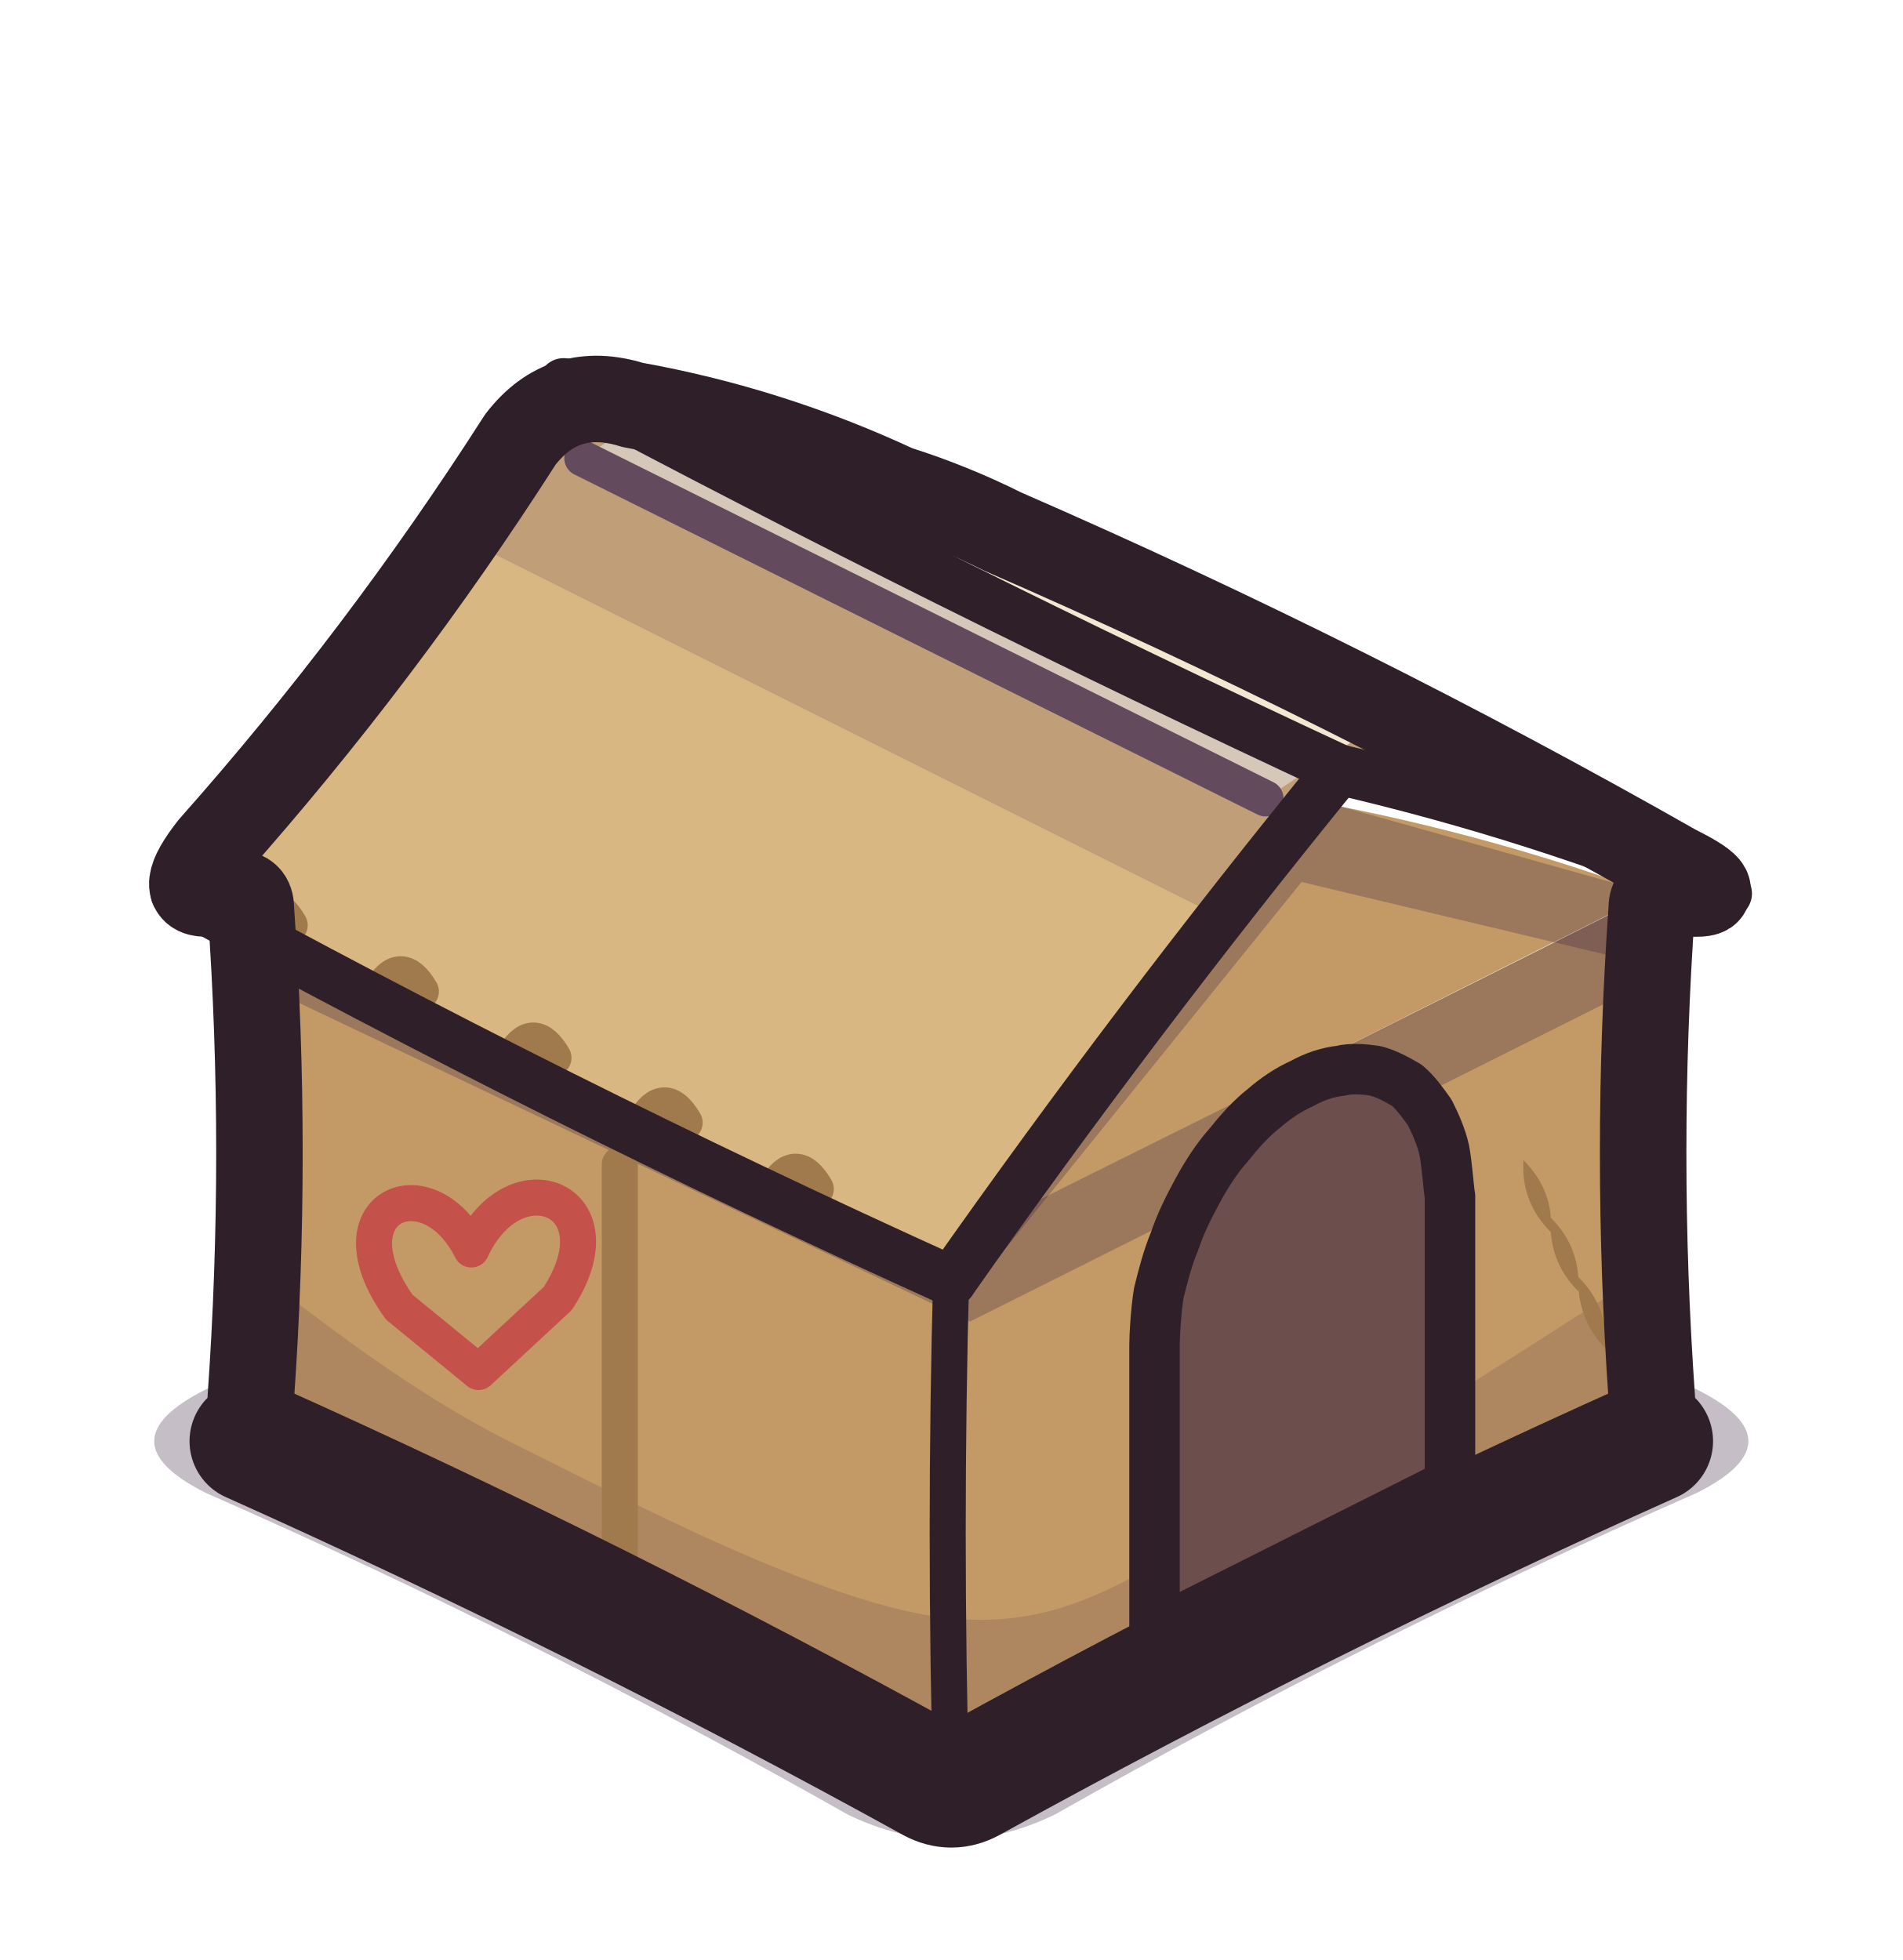
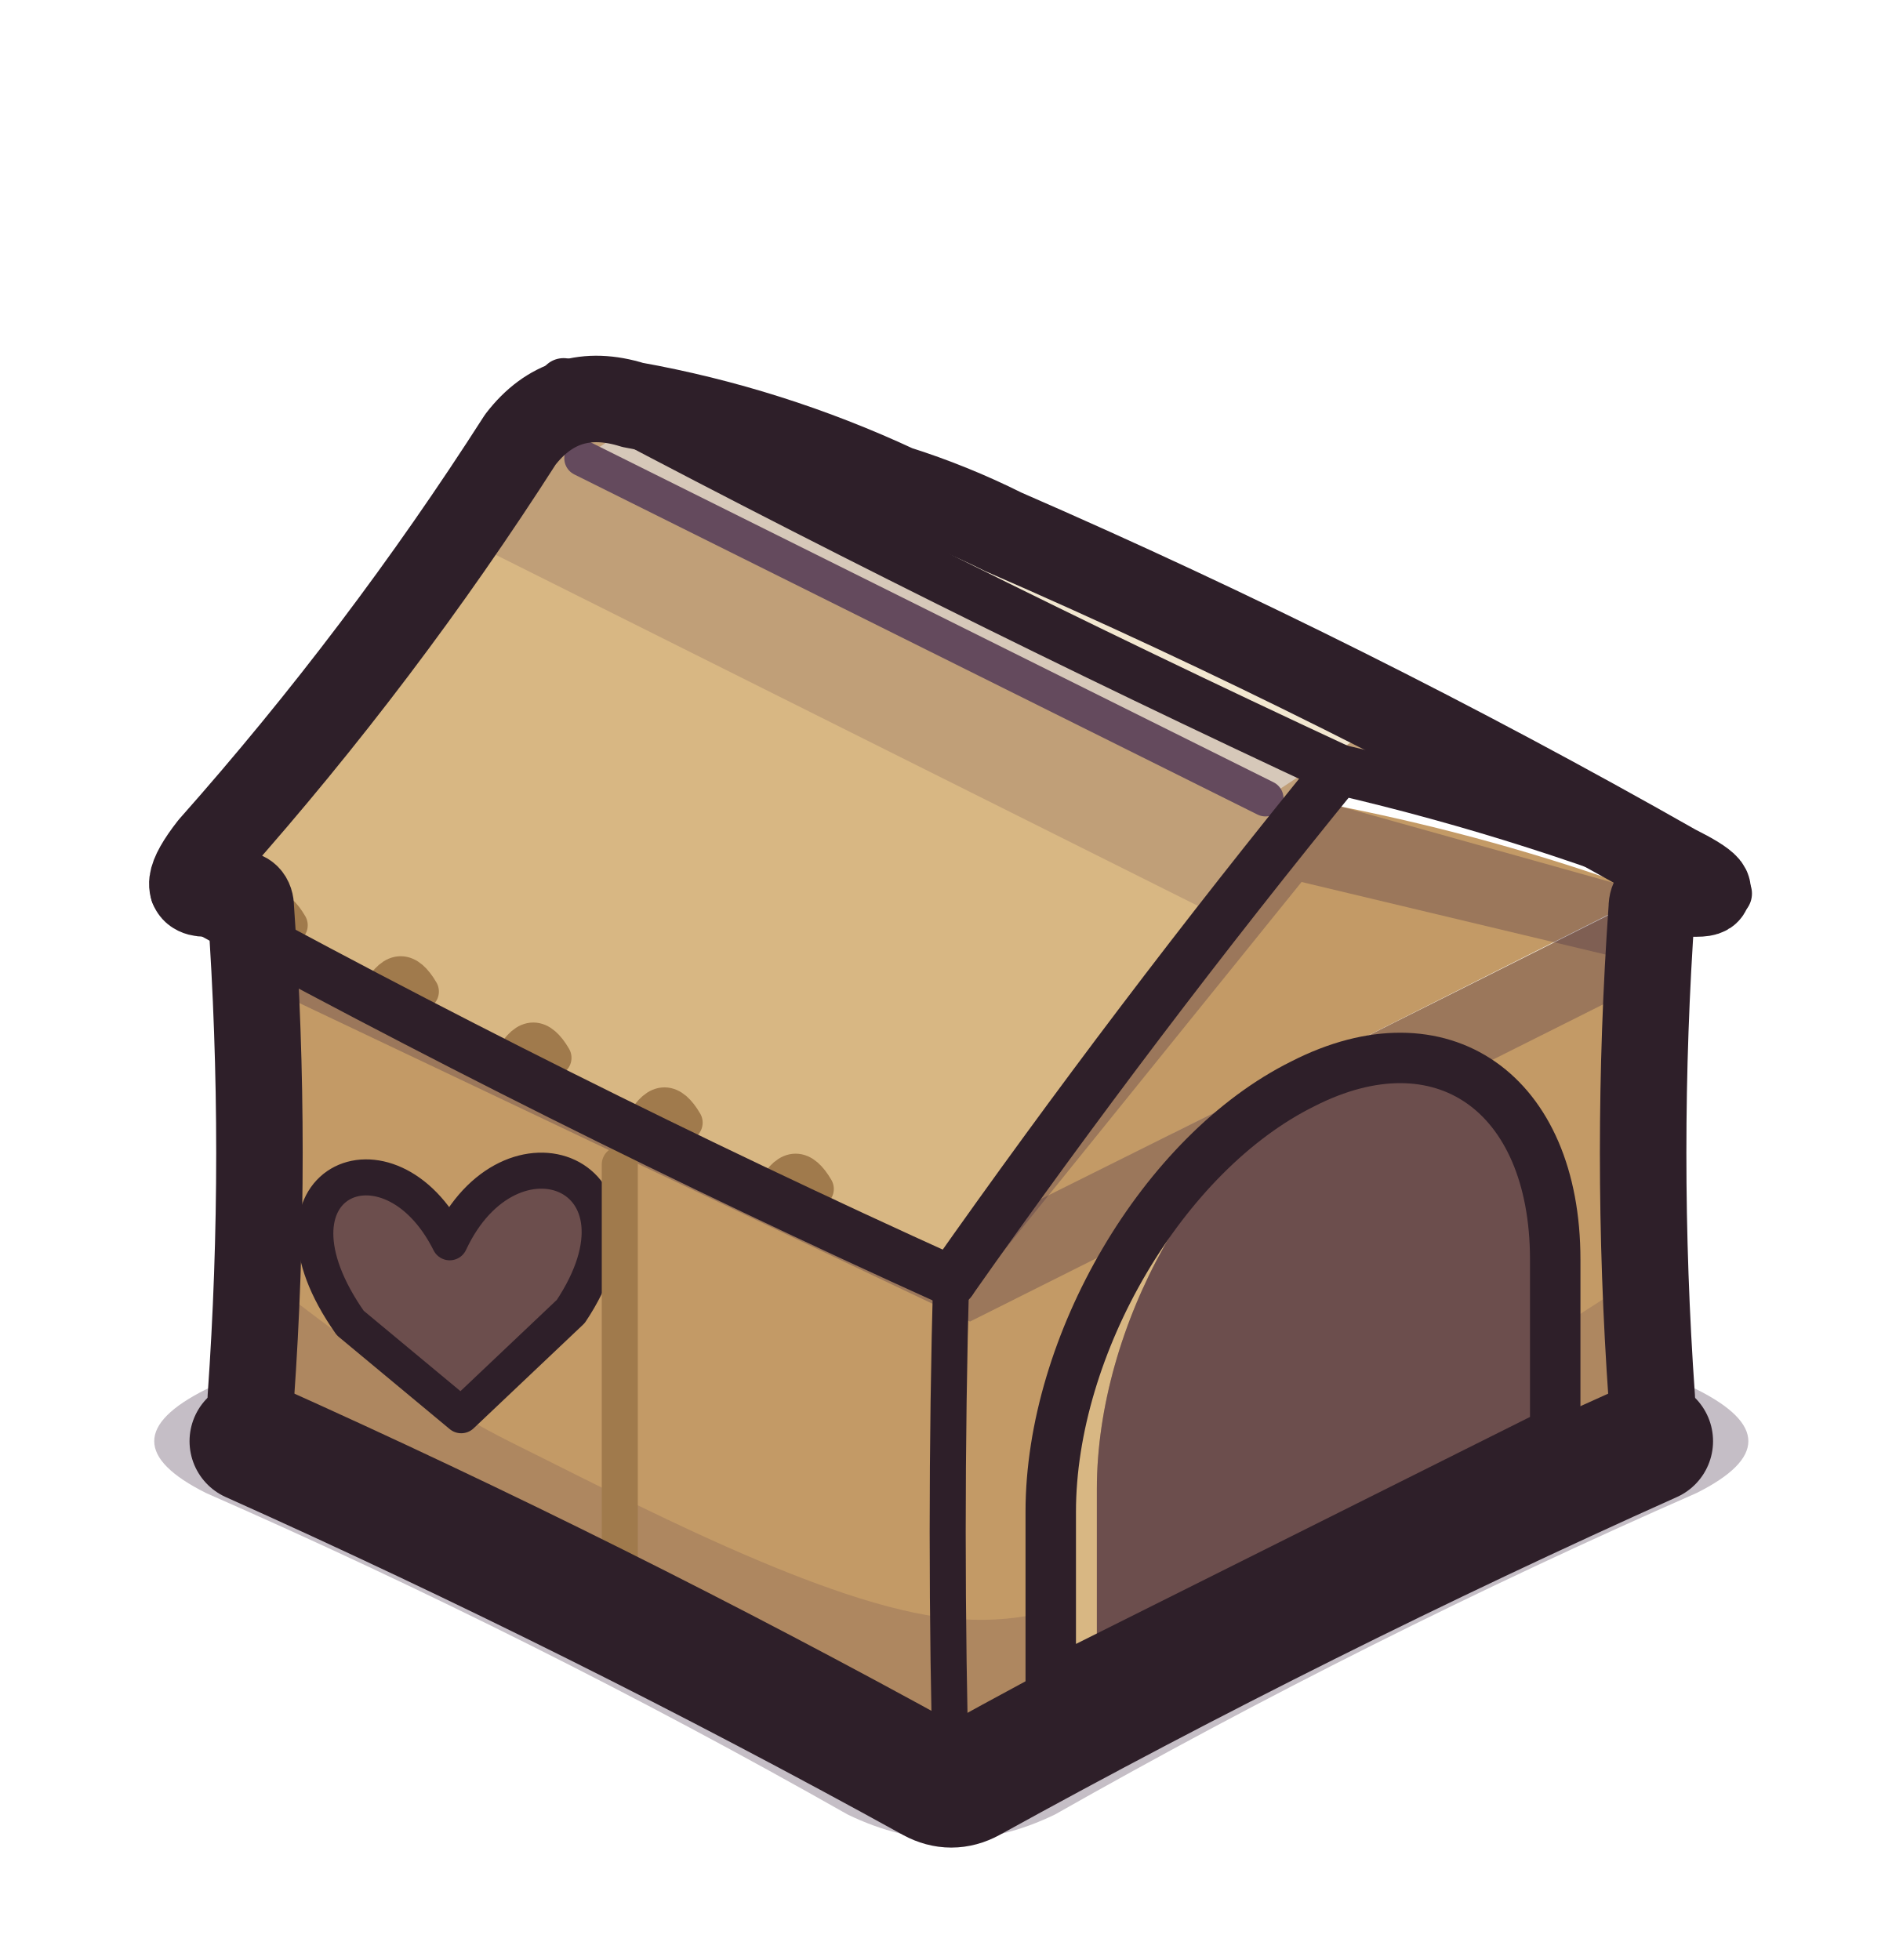
<svg xmlns="http://www.w3.org/2000/svg" viewBox="0 0 132 136" width="132" height="136">
  <defs>
    <clipPath id="house-cheap-walls">
      <path d="M20 63.3Q42.1 74.4 64.2 85.4Q66 86.3 67.8 85.4Q89.9 74.4 112 63.3Q114.6 62 114.6 65Q113.4 81 114.6 97Q114.6 100 112 101.3Q89.1 111.4 67.3 123.6Q66 124.3 64.7 123.6Q42.9 111.4 20 101.3Q17.4 100 17.4 97Q18.6 81 17.4 65Q17.4 62 20 63.3Z" />
    </clipPath>
  </defs>
  <g id="p-shadow">
    <path d="M73.2 74.1Q94.9 86.4 117.7 96.4Q124.9 100 117.7 103.6Q94.9 113.6 73.2 125.9Q66 129.4 58.8 125.9Q37.1 113.6 14.3 103.6Q7.1 100 14.3 96.4Q37.1 86.4 58.8 74.1Q66 70.6 73.2 74.1Z" fill="#3f2541" fill-opacity="0.3" />
  </g>
  <g id="p-walls">
    <path d="M20 63.3Q42.1 74.4 64.2 85.4Q66 86.3 67.8 85.4Q89.9 74.4 112 63.3Q114.6 62 114.6 65Q113.4 81 114.6 97Q114.6 100 112 101.3Q89.1 111.4 67.3 123.6Q66 124.3 64.7 123.6Q42.9 111.4 20 101.3Q17.4 100 17.4 97Q18.6 81 17.4 65Q17.4 62 20 63.3Z" fill="#c39a66" />
    <path d="M66.6 85.5Q76.9 71 88.5 57.5Q90.3 55.2 93.2 56Q103.7 58.1 113.7 61.7Q114.6 62 113.7 62.4Q90.3 74.2 66.9 85.9Q66 86.3 66.6 85.5Z" fill="#c39a66" />
    <path d="M17.4 88C20.3 90 27.2 95.9 35.3 100C43.4 104 57.4 111.5 66 112.3C74.6 113.1 79 108.8 87.1 104.8C95.2 100.7 110.1 90.8 114.6 88L118.6 104L66 129.3L13.4 104Z" fill="#3f2541" fill-opacity="0.16" clip-path="url(#house-cheap-walls)" />
    <path d="M17.4 61L66 85.3L114.6 61L114.6 68L67.3 91.7L17.4 68Z" fill="#3f2541" fill-opacity="0.3" clip-path="url(#house-cheap-walls)" />
    <path d="M114.6 62L90.3 55.2L66 86.3L66 91.3L90.3 61.2L114.6 67Z" fill="#3f2541" fill-opacity="0.3" />
-     <path d="M80.1 113.3L80.1 93.3C80.1 92.7 80.2 90.9 80.4 89.7C80.7 88.5 81 87.3 81.5 86.1C81.9 84.9 82.5 83.7 83.1 82.6C83.7 81.5 84.4 80.4 85.2 79.5C86 78.5 86.8 77.6 87.7 76.9C88.5 76.2 89.4 75.6 90.3 75.2C91.2 74.7 92.1 74.4 93 74.3C93.8 74.1 94.7 74.2 95.4 74.3C96.2 74.5 96.9 74.9 97.6 75.3C98.2 75.8 98.7 76.5 99.2 77.2C99.6 78 100 78.9 100.2 79.8C100.4 80.8 100.5 82.5 100.6 83L100.6 103Z" fill="#c39a66" />
-     <path d="M80.1 113.3L80.1 93.3C80.1 92.7 80.2 90.9 80.4 89.7C80.7 88.5 81 87.3 81.5 86.1C81.9 84.9 82.5 83.7 83.1 82.6C83.7 81.5 84.4 80.4 85.2 79.5C86 78.5 86.8 77.6 87.7 76.9C88.5 76.2 89.4 75.6 90.3 75.2C91.2 74.7 92.1 74.4 93 74.3C93.8 74.1 94.7 74.2 95.4 74.3C96.2 74.5 96.9 74.9 97.6 75.3C98.2 75.8 98.7 76.5 99.2 77.2C99.6 78 100 78.9 100.2 79.8C100.4 80.8 100.5 82.5 100.6 83L100.6 103Z" fill="#3f2541" fill-opacity="0.5" />
-     <path d="M80.1 113.3L80.1 93.3C80.1 92.7 80.2 90.9 80.4 89.7C80.7 88.5 81 87.3 81.5 86.1C81.9 84.9 82.5 83.7 83.1 82.6C83.7 81.5 84.4 80.4 85.2 79.5C86 78.5 86.8 77.6 87.7 76.9C88.5 76.2 89.4 75.6 90.3 75.2C91.2 74.7 92.1 74.4 93 74.3C93.8 74.1 94.7 74.2 95.4 74.3C96.2 74.5 96.9 74.9 97.6 75.3C98.2 75.8 98.7 76.5 99.2 77.2C99.6 78 100 78.9 100.2 79.8C100.4 80.8 100.5 82.5 100.6 83L100.6 103Z" fill="#3f2541" fill-opacity="0.3" />
-     <path d="M32.7 86.7C29.7 80.7 22.7 83.7 27.7 90.7L33.2 95.2L38.7 90.1C43.2 83.2 35.7 80.2 32.7 86.7Z" fill="none" stroke="#c4524b" stroke-width="2.5" stroke-linecap="round" stroke-linejoin="round" />
-     <path d="M105.7 80.5Q105.5 83.4 107.6 85.5Q107.8 82.6 105.7 80.5Z" fill="#a07a4c" />
-     <path d="M107.6 84.5Q107.4 87.5 109.5 89.6Q109.7 86.6 107.6 84.5Z" fill="#a07a4c" />
-     <path d="M109.5 88.6Q109.4 91.5 111.4 93.6Q111.6 90.7 109.5 88.6Z" fill="#a07a4c" />
+     <path d="M72.9 116.9L72.9 104.9C72.9 93.3 80.7 80 90.4 75.2C100 70.3 107.9 75.8 107.9 87.4L107.9 99.4Z" fill="#d8b783" />
+     <path d="M76.1 115.3L76.1 103.3C76.1 92 83.2 79.3 92 74.9C100.8 70.5 107.9 76.1 107.9 87.4L107.9 99.4Z" fill="#c39a66" />
+     <path d="M76.1 115.3L76.1 103.3C76.1 92 83.2 79.3 92 74.9C100.8 70.5 107.9 76.1 107.9 87.4L107.9 99.4Z" fill="#3f2541" fill-opacity="0.5" />
+     <path d="M76.1 115.3L76.1 103.3C76.1 92 83.2 79.3 92 74.9C100.8 70.5 107.9 76.1 107.9 87.4L107.9 99.4Z" fill="#3f2541" fill-opacity="0.3" />
+     <path d="M31.2 86.2C27 77.8 17.4 82 24.3 91.8L32 98.2L39.6 91C46 81.4 35.4 77.2 31.2 86.2Z" fill="#c39a66" />
+     <path d="M31.2 86.2C27 77.8 17.4 82 24.3 91.8L32 98.2L39.6 91C46 81.4 35.4 77.2 31.2 86.2Z" fill="#3f2541" fill-opacity="0.5" />
+     <path d="M31.2 86.2C27 77.8 17.4 82 24.3 91.8L32 98.2L39.6 91C46 81.4 35.4 77.2 31.2 86.2Z" fill="#3f2541" fill-opacity="0.3" />
+     <path d="M31.2 86.2C27 77.8 17.4 82 24.3 91.8L32 98.2L39.6 91C46 81.4 35.4 77.2 31.2 86.2Z" fill="none" stroke="#2e1f29" stroke-width="2.5" stroke-linecap="round" stroke-linejoin="round" />
    <path d="M43 80.8L43 109.8" fill="none" stroke="#a07a4c" stroke-width="2.5" stroke-linecap="round" stroke-linejoin="round" />
  </g>
  <g id="p-roof">
    <path d="M42.7 28.3Q66.1 40.9 90.2 52.1Q92.9 53.4 95.7 54.4Q105.5 58.5 115.9 60.8Q119.8 62 116.2 60.2Q92.3 49.6 69.6 36.9Q66 35.1 62.2 33.9Q52.3 31.8 42.9 27.8Q39.1 26.6 42.7 28.3Z" fill="#d8b783" />
    <path d="M42.7 28.3Q66.1 40.9 90.2 52.1Q92.9 53.4 95.7 54.4Q105.5 58.5 115.9 60.8Q119.8 62 116.2 60.2Q92.3 49.6 69.6 36.9Q66 35.1 62.2 33.9Q52.3 31.8 42.9 27.8Q39.1 26.6 42.7 28.3Z" fill="#3f2541" fill-opacity="0.16" />
    <path d="M15.8 63.8Q39 76.7 63.3 87.5Q66 88.9 67.8 86.5Q78.6 70.6 91.1 55.8Q92.9 53.4 90.2 52.1Q66.1 40.9 42.7 28.3Q39.1 26.6 36.7 29.7Q24.9 43.7 14.7 58.8Q12.2 62 15.8 63.8Z" fill="#d8b783" />
    <path d="M46.8 27.6L94.2 51.2L87.8 55.4L40.4 31.8Z" fill="#f2e7d0" />
    <path d="M40.4 31.8L87.8 55.4" fill="none" stroke="#6b5263" stroke-width="2.5" stroke-linecap="round" stroke-linejoin="round" />
    <path d="M17.3 64.2Q18.7 61.8 20.1 64.2" fill="none" stroke="#a07a4c" stroke-width="2.5" stroke-linecap="round" stroke-linejoin="round" />
    <path d="M26.4 68.8Q27.8 66.4 29.2 68.8" fill="none" stroke="#a07a4c" stroke-width="2.5" stroke-linecap="round" stroke-linejoin="round" />
    <path d="M35.6 73.4Q37 71 38.4 73.4" fill="none" stroke="#a07a4c" stroke-width="2.5" stroke-linecap="round" stroke-linejoin="round" />
    <path d="M44.7 77.9Q46.1 75.5 47.5 77.9" fill="none" stroke="#a07a4c" stroke-width="2.5" stroke-linecap="round" stroke-linejoin="round" />
    <path d="M53.8 82.5Q55.2 80.1 56.6 82.5" fill="none" stroke="#a07a4c" stroke-width="2.5" stroke-linecap="round" stroke-linejoin="round" />
    <path d="M39.1 26.6L92.9 53.4L85.2 63.9L31.4 37Z" fill="#3f2541" fill-opacity="0.16" />
  </g>
  <g id="p-ink">
    <path d="M39.1 26.6Q65.6 40.7 92.9 53.4" fill="none" stroke="#2e1f29" stroke-width="3.5" stroke-linecap="round" stroke-linejoin="round" />
    <path d="M66 88.9Q78.8 70.7 92.9 53.4Q106.7 56.6 119.8 62" fill="none" stroke="#2e1f29" stroke-width="3.5" stroke-linecap="round" stroke-linejoin="round" />
    <path d="M12.2 62Q38.6 76.5 66 88.9" fill="none" stroke="#2e1f29" stroke-width="3.5" stroke-linecap="round" stroke-linejoin="round" />
    <path d="M66 88.3Q65.5 106.3 66 124.3" fill="none" stroke="#2e1f29" stroke-width="2.5" stroke-linecap="round" stroke-linejoin="round" />
-     <path d="M80.1 113.3L80.1 93.3C80.1 92.7 80.2 90.9 80.4 89.7C80.7 88.5 81 87.3 81.5 86.1C81.9 84.9 82.5 83.7 83.1 82.6C83.7 81.5 84.4 80.4 85.2 79.5C86 78.5 86.8 77.6 87.7 76.9C88.5 76.2 89.4 75.6 90.3 75.2C91.2 74.7 92.1 74.4 93 74.3C93.8 74.1 94.7 74.2 95.4 74.3C96.2 74.5 96.9 74.9 97.6 75.3C98.2 75.8 98.7 76.5 99.2 77.2C99.6 78 100 78.9 100.2 79.8C100.4 80.8 100.5 82.5 100.6 83L100.6 103Z" fill="none" stroke="#2e1f29" stroke-width="3.5" stroke-linecap="round" stroke-linejoin="round" />
+     <path d="M72.9 116.9L72.9 104.9C72.9 93.3 80.7 80 90.4 75.2C100 70.3 107.9 75.8 107.9 87.4L107.9 99.4Z" fill="none" stroke="#2e1f29" stroke-width="3.5" stroke-linecap="round" stroke-linejoin="round" />
    <path d="M43.9 28.1Q53.4 29.8 62.2 33.9Q66 35.1 69.6 36.9Q93.5 47.3 116.2 60.2Q119.8 62 117.7 62Q116.7 62 115.6 62Q114.6 62 114.6 63Q113.4 80 114.6 97Q114.6 100 112 101.3Q89.1 111.4 67.3 123.6Q66 124.3 64.7 123.6Q42.9 111.4 20 101.3Q17.4 100 17.4 97Q18.6 80 17.4 63Q17.4 62 16.4 62Q15.3 62 14.3 62Q12.2 62 14.7 58.8Q26.5 45.5 36.1 30.5Q39.1 26.6 43.9 28.1Z" fill="none" stroke="#2e1f29" stroke-width="6" stroke-linecap="round" stroke-linejoin="round" />
    <path d="M114.6 100Q90.5 110.8 67.3 123.6Q66 124.3 64.7 123.6Q41.5 110.8 17.4 100" fill="none" stroke="#2e1f29" stroke-width="8.5" stroke-linecap="round" stroke-linejoin="round" />
  </g>
</svg>
